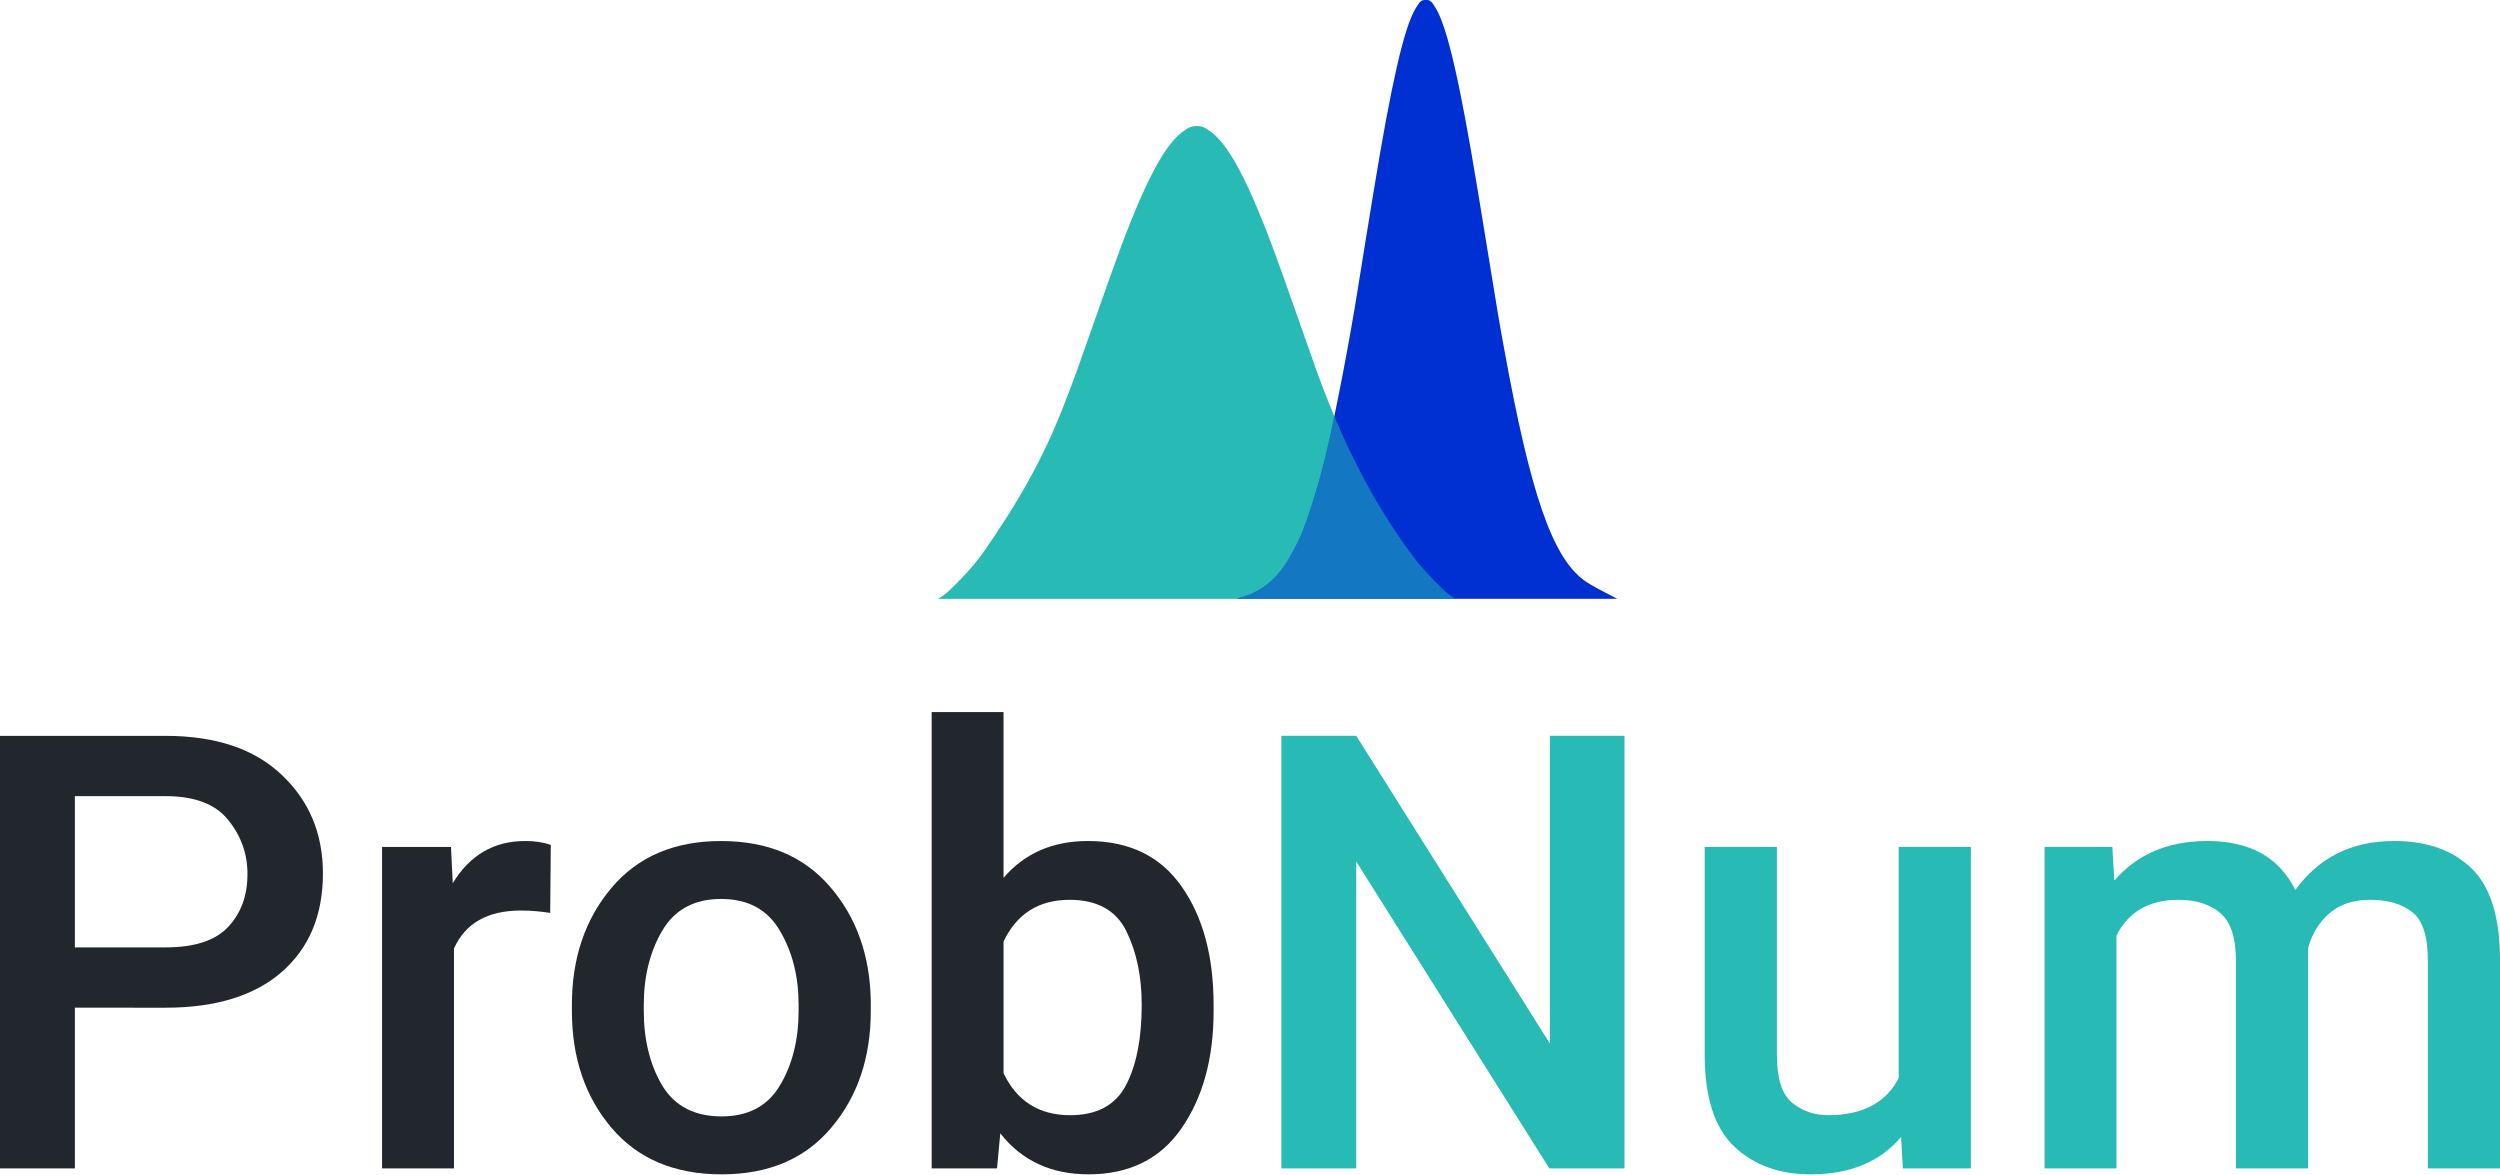
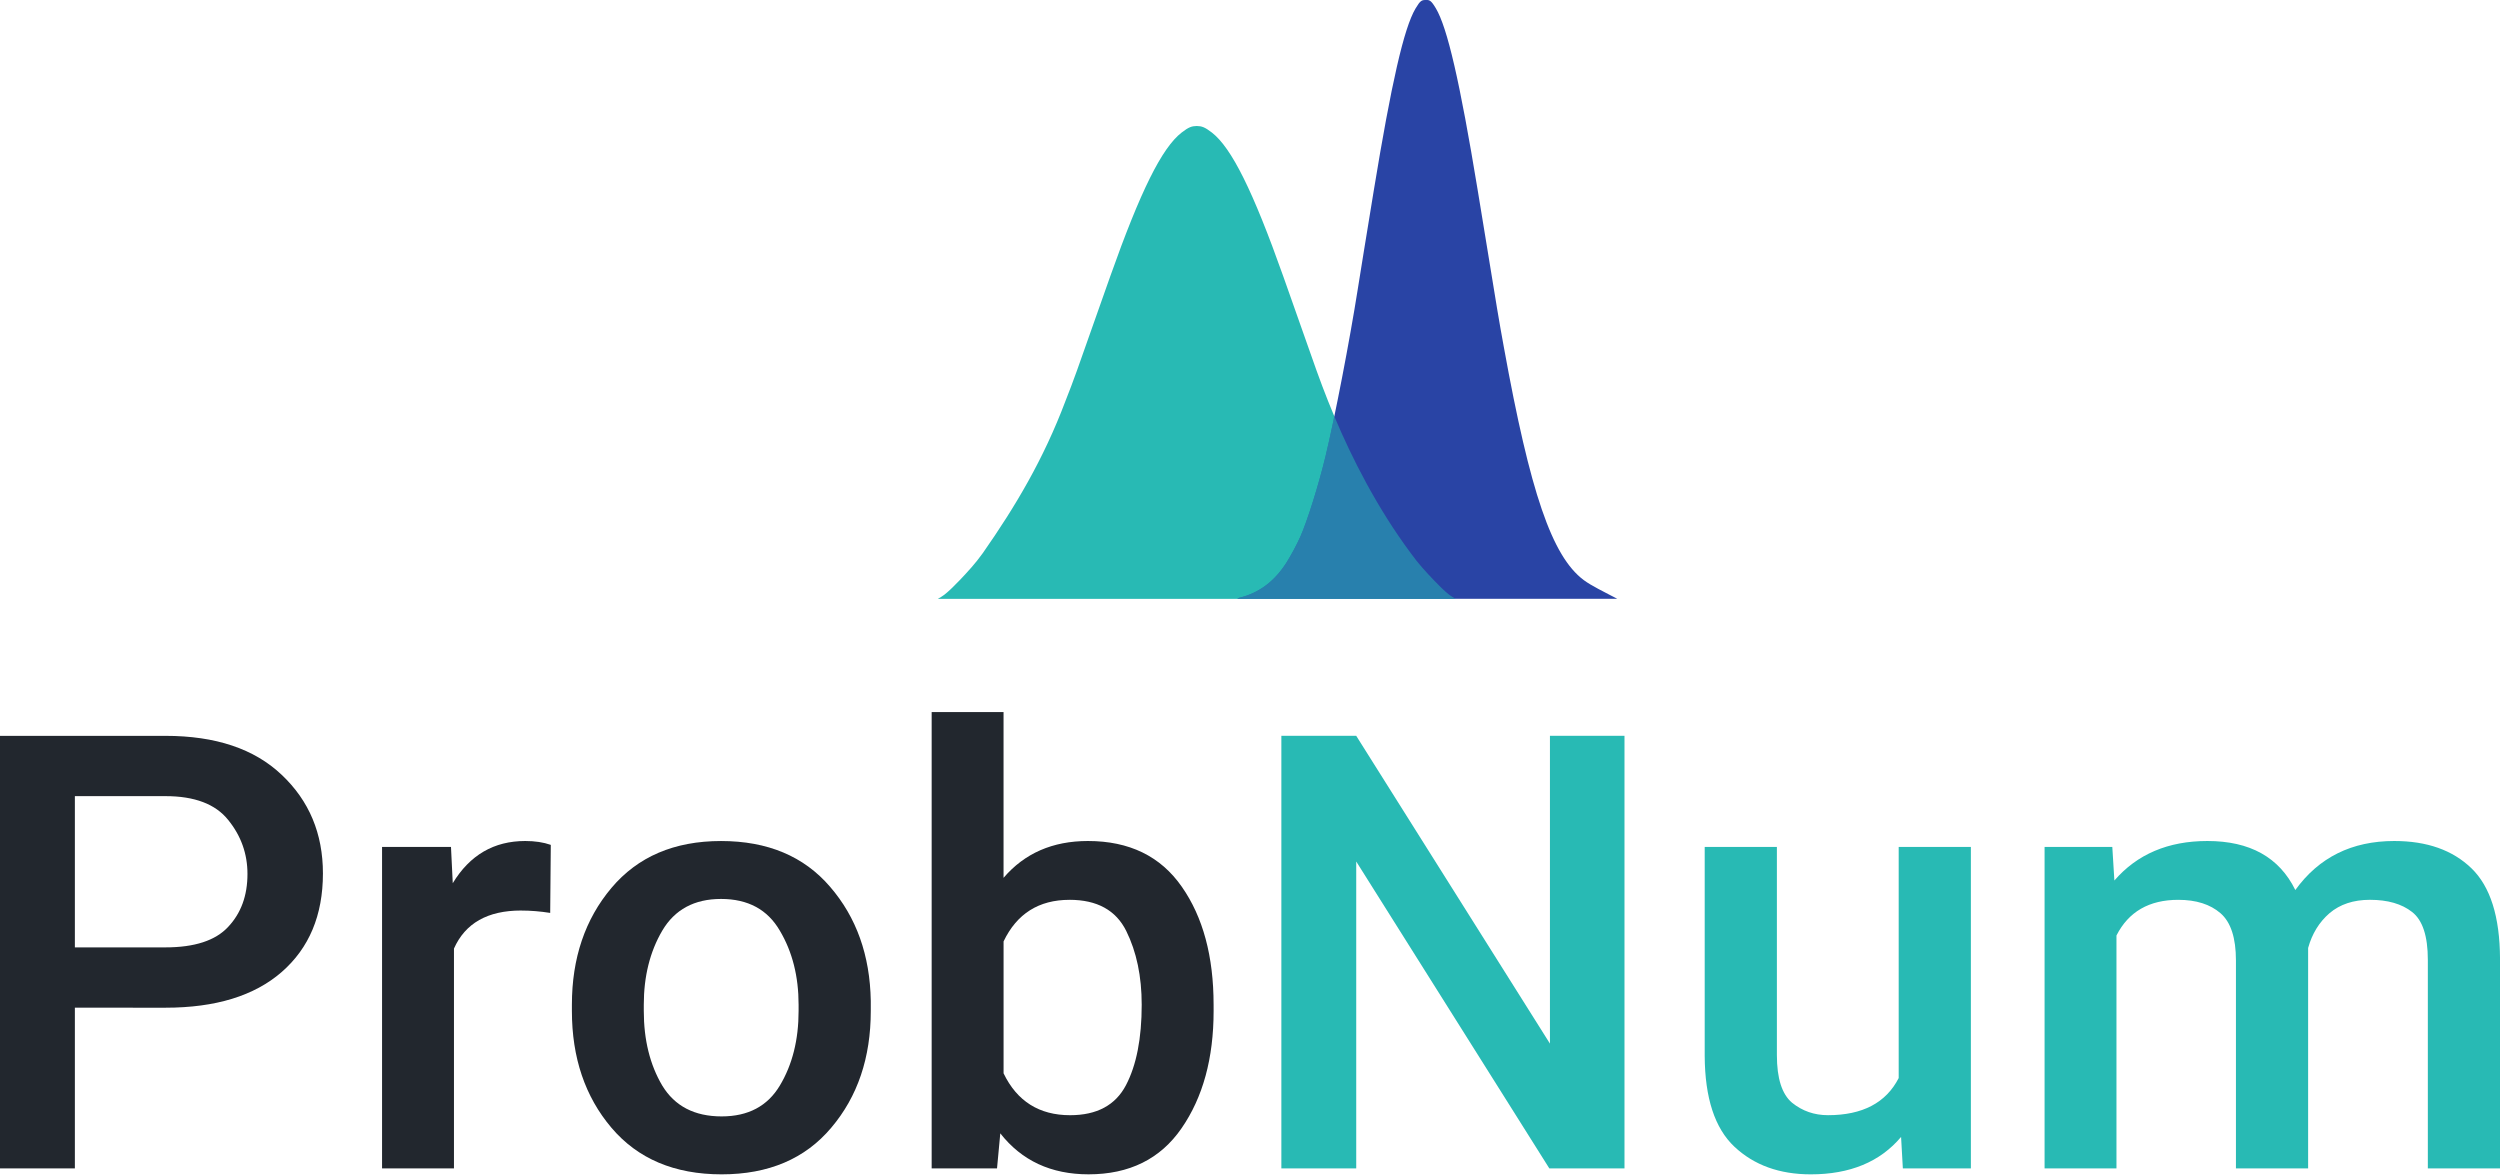
<svg xmlns="http://www.w3.org/2000/svg" width="126.723mm" height="59.526mm" viewBox="0 0 126.723 59.526" version="1.1" id="svg868">
  <defs id="defs862" />
  <g id="layer1" transform="translate(-56.83492,-100.9272)">
    <path id="path5199" style="font-style:normal;font-variant:normal;font-weight:500;font-stretch:normal;font-size:96px;line-height:1.25;font-family:Roboto;-inkscape-font-specification:'Roboto Medium';letter-spacing:0px;word-spacing:0px;fill:#22272e;fill-opacity:1;stroke:none;stroke-width:0.321" d="m 60.63,152.006 v 8.147 h -3.795 v -21.926 h 8.388 q 3.81,0 5.888,1.973 2.093,1.973 2.093,5 0,3.177 -2.093,5 -2.078,1.807 -5.888,1.807 z m 0,-10.722 v 7.665 h 4.593 q 2.214,0 3.177,-1.039 0.979,-1.039 0.979,-2.681 0,-1.536 -0.979,-2.741 -0.964,-1.205 -3.177,-1.205 z" />
    <path id="path5201" style="font-style:normal;font-variant:normal;font-weight:500;font-stretch:normal;font-size:96px;line-height:1.25;font-family:Roboto;-inkscape-font-specification:'Roboto Medium';letter-spacing:0px;word-spacing:0px;fill:#22272e;fill-opacity:1;stroke:none;stroke-width:0.321" d="m 83.249,147.081 q -2.545,0 -3.403,1.928 v 11.144 H 76.201 V 143.858 h 3.494 l 0.09,1.837 q 1.295,-2.138 3.674,-2.138 0.738,0 1.295,0.196 l -0.03,3.449 q -0.753,-0.12 -1.476,-0.12 z" />
    <path id="path5203" style="font-style:normal;font-variant:normal;font-weight:500;font-stretch:normal;font-size:96px;line-height:1.25;font-family:Roboto;-inkscape-font-specification:'Roboto Medium';letter-spacing:0px;word-spacing:0px;fill:#22272e;fill-opacity:1;stroke:none;stroke-width:0.321" d="m 85.824,151.855 q 0,-3.539 2.003,-5.918 2.003,-2.379 5.557,-2.379 3.539,0 5.527,2.319 2.003,2.319 2.063,5.783 v 0.512 q 0,3.554 -2.003,5.918 -1.988,2.364 -5.557,2.364 -3.584,0 -5.587,-2.364 -2.003,-2.364 -2.003,-5.918 z m 3.644,0.316 q 0,2.199 0.934,3.78 0.949,1.566 3.012,1.566 2.018,0 2.952,-1.566 0.949,-1.581 0.949,-3.78 v -0.316 q 0,-2.153 -0.949,-3.75 -0.934,-1.611 -2.982,-1.611 -2.033,0 -2.982,1.611 -0.934,1.596 -0.934,3.75 z" />
    <path id="path5205" style="font-style:normal;font-variant:normal;font-weight:500;font-stretch:normal;font-size:96px;line-height:1.25;font-family:Roboto;-inkscape-font-specification:'Roboto Medium';letter-spacing:0px;word-spacing:0px;fill:#22272e;fill-opacity:1;stroke:none;stroke-width:0.321" d="m 118.352,152.171 q 0,3.599 -1.626,5.948 -1.611,2.334 -4.714,2.334 -2.846,0 -4.473,-2.078 l -0.166,1.777 h -3.313 v -23.131 h 3.644 v 8.403 q 1.596,-1.867 4.277,-1.867 3.147,0 4.759,2.319 1.611,2.304 1.611,5.978 z m -7.304,-5.632 q -2.334,0 -3.343,2.108 v 6.686 q 1.024,2.123 3.373,2.123 2.033,0 2.831,-1.521 0.798,-1.521 0.798,-4.081 0,-2.153 -0.783,-3.735 -0.783,-1.581 -2.876,-1.581 z" />
    <path id="path5207" style="font-style:normal;font-variant:normal;font-weight:500;font-stretch:normal;font-size:96px;line-height:1.25;font-family:Roboto;-inkscape-font-specification:'Roboto Medium';letter-spacing:0px;word-spacing:0px;fill:#28bab4;fill-opacity:1;stroke:none;stroke-width:0.321" d="m 139.179,138.226 v 21.926 h -3.81 l -9.788,-15.556 v 15.556 h -3.795 v -21.926 h 3.795 l 9.819,15.601 v -15.601 z" />
    <path id="path5209" style="font-style:normal;font-variant:normal;font-weight:500;font-stretch:normal;font-size:96px;line-height:1.25;font-family:Roboto;-inkscape-font-specification:'Roboto Medium';letter-spacing:0px;word-spacing:0px;fill:#28bab4;fill-opacity:1;stroke:none;stroke-width:0.321" d="m 153.289,160.153 -0.09,-1.596 q -1.596,1.897 -4.578,1.897 -2.379,0 -3.87,-1.401 -1.491,-1.401 -1.506,-4.608 v -10.587 h 3.659 v 10.556 q 0,1.762 0.768,2.409 0.783,0.632 1.822,0.632 2.62,0 3.584,-1.882 V 143.858 h 3.659 v 16.294 z" />
    <path id="path5211" style="font-style:normal;font-variant:normal;font-weight:500;font-stretch:normal;font-size:96px;line-height:1.25;font-family:Roboto;-inkscape-font-specification:'Roboto Medium';letter-spacing:0px;word-spacing:0px;fill:#28bab4;fill-opacity:1;stroke:none;stroke-width:0.321" d="m 167.249,146.539 q -2.214,0 -3.132,1.807 v 11.806 h -3.644 V 143.858 h 3.433 l 0.105,1.702 q 1.732,-2.003 4.714,-2.003 3.238,0 4.458,2.485 1.792,-2.485 5.015,-2.485 2.485,0 3.915,1.385 1.431,1.385 1.446,4.578 v 10.632 h -3.659 v -10.572 q 0,-1.807 -0.798,-2.425 -0.783,-0.617 -2.138,-0.617 -1.25,0 -2.048,0.678 -0.783,0.678 -1.084,1.762 v 11.174 h -3.659 V 149.611 q 0,-1.717 -0.783,-2.394 -0.783,-0.678 -2.138,-0.678 z" />
    <g style="display:inline" id="g5405" transform="translate(14.72589,80.33229)">
      <path id="path4699-5" d="m 102.772,26.982 c -0.249,0.006 -0.402,0.048 -0.768,0.333 -1,0.776 -2.08,2.95 -3.617,7.285 -0.116,0.327 -0.285,0.805 -0.376,1.064 -1.435,4.082 -1.436,4.084 -1.893,5.254 -1.114,2.957 -2.536,5.344 -4.189,7.71 -0.385,0.539 -0.763,0.944 -1.181,1.384 -0.244,0.257 -0.549,0.558 -0.773,0.731 -0.104,0.08 -0.225,0.15 -0.327,0.207 h 26.247 c -0.102,-0.057 -0.223,-0.127 -0.327,-0.207 -0.224,-0.173 -0.529,-0.474 -0.773,-0.731 -0.418,-0.44 -0.796,-0.845 -1.181,-1.384 -1.894,-2.551 -3.277,-5.398 -4.189,-7.71 -0.457,-1.17 -0.458,-1.172 -1.893,-5.254 -0.091,-0.258 -0.26,-0.737 -0.376,-1.064 -1.538,-4.335 -2.618,-6.509 -3.617,-7.285 -0.366,-0.284 -0.519,-0.327 -0.768,-0.333 z" style="display:inline;opacity:1;fill:#28bab4;fill-opacity:1;stroke-width:0.072" />
-       <path id="path4699-6-6" d="m 114.374,20.595 c -0.193,0.002 -0.269,0.018 -0.516,0.436 -0.585,0.993 -1.217,3.752 -2.117,9.244 -0.068,0.414 -0.169,1.038 -0.226,1.386 -0.057,0.349 -0.179,1.097 -0.272,1.664 -0.093,0.567 -0.233,1.44 -0.312,1.941 -0.41,2.6 -1.166,6.519 -1.629,8.442 -0.353,1.466 -0.922,3.285 -1.286,4.104 -0.161,0.363 -0.468,0.938 -0.683,1.278 -0.599,0.95 -1.381,1.556 -2.399,1.804 -0.039,0.014 -0.077,0.03 -0.116,0.054 h 19.269 c -0.098,-0.057 -0.241,-0.123 -0.308,-0.16 -0.284,-0.156 -1.006,-0.498 -1.398,-0.794 -1.606,-1.209 -2.704,-4.414 -4.045,-11.813 -0.268,-1.477 -0.268,-1.479 -1.108,-6.63 -0.053,-0.326 -0.152,-0.929 -0.22,-1.342 -0.9,-5.47 -1.532,-8.214 -2.117,-9.193 -0.246,-0.412 -0.323,-0.426 -0.516,-0.424 z" style="display:inline;fill:#0030d1;fill-opacity:1;stroke-width:0.062" />
+       <path id="path4699-6-6" d="m 114.374,20.595 c -0.193,0.002 -0.269,0.018 -0.516,0.436 -0.585,0.993 -1.217,3.752 -2.117,9.244 -0.068,0.414 -0.169,1.038 -0.226,1.386 -0.057,0.349 -0.179,1.097 -0.272,1.664 -0.093,0.567 -0.233,1.44 -0.312,1.941 -0.41,2.6 -1.166,6.519 -1.629,8.442 -0.353,1.466 -0.922,3.285 -1.286,4.104 -0.161,0.363 -0.468,0.938 -0.683,1.278 -0.599,0.95 -1.381,1.556 -2.399,1.804 -0.039,0.014 -0.077,0.03 -0.116,0.054 h 19.269 c -0.098,-0.057 -0.241,-0.123 -0.308,-0.16 -0.284,-0.156 -1.006,-0.498 -1.398,-0.794 -1.606,-1.209 -2.704,-4.414 -4.045,-11.813 -0.268,-1.477 -0.268,-1.479 -1.108,-6.63 -0.053,-0.326 -0.152,-0.929 -0.22,-1.342 -0.9,-5.47 -1.532,-8.214 -2.117,-9.193 -0.246,-0.412 -0.323,-0.426 -0.516,-0.424 z" style="display:inline;fill:#2944a5;fill-opacity:1;stroke-width:0.062" />
      <path id="path4699" d="m 109.744,41.695 c -0.16,0.773 -0.313,1.479 -0.442,2.014 -0.353,1.466 -0.922,3.285 -1.286,4.104 -0.161,0.363 -0.468,0.938 -0.683,1.278 -0.599,0.95 -1.381,1.556 -2.399,1.804 -0.039,0.014 -0.077,0.03 -0.116,0.054 h 11.077 c -0.102,-0.057 -0.223,-0.127 -0.327,-0.207 -0.224,-0.173 -0.529,-0.474 -0.773,-0.731 -0.418,-0.44 -0.796,-0.845 -1.181,-1.384 -1.687,-2.272 -2.966,-4.777 -3.871,-6.932 z" style="display:inline;opacity:1;fill:#28bab4;fill-opacity:0.51;stroke-width:0.072" />
    </g>
  </g>
</svg>
